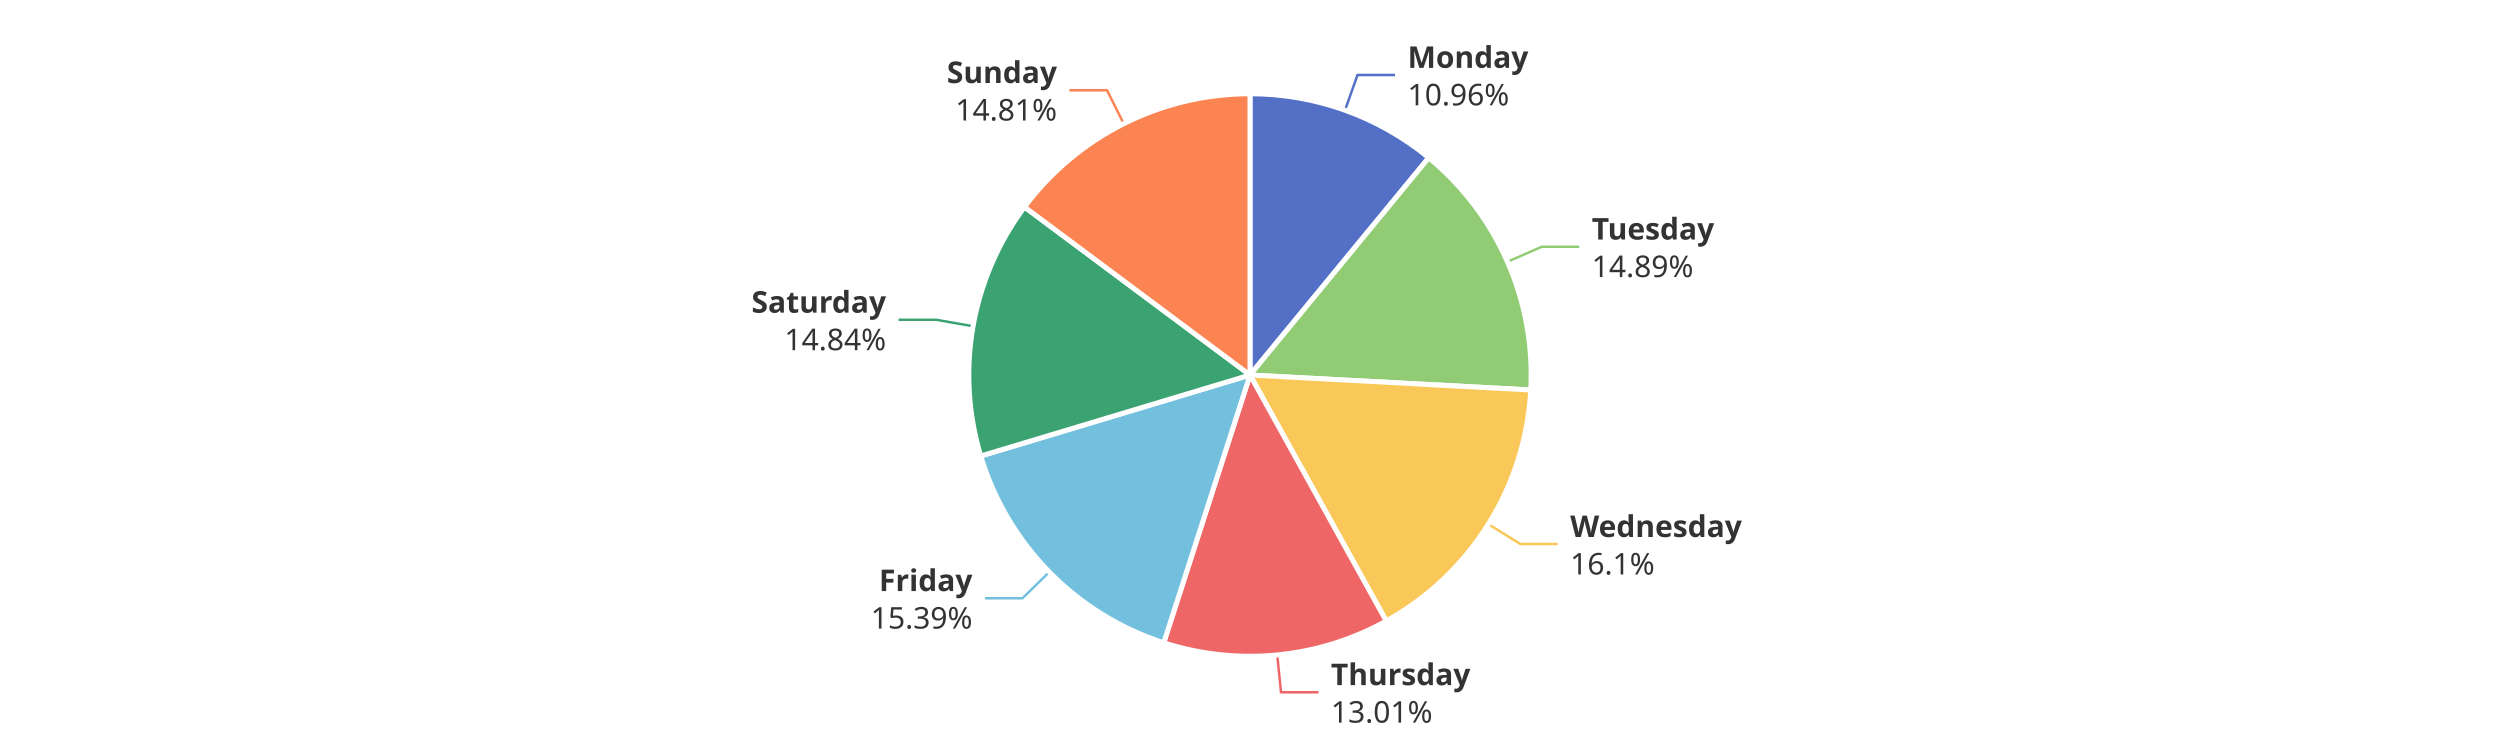
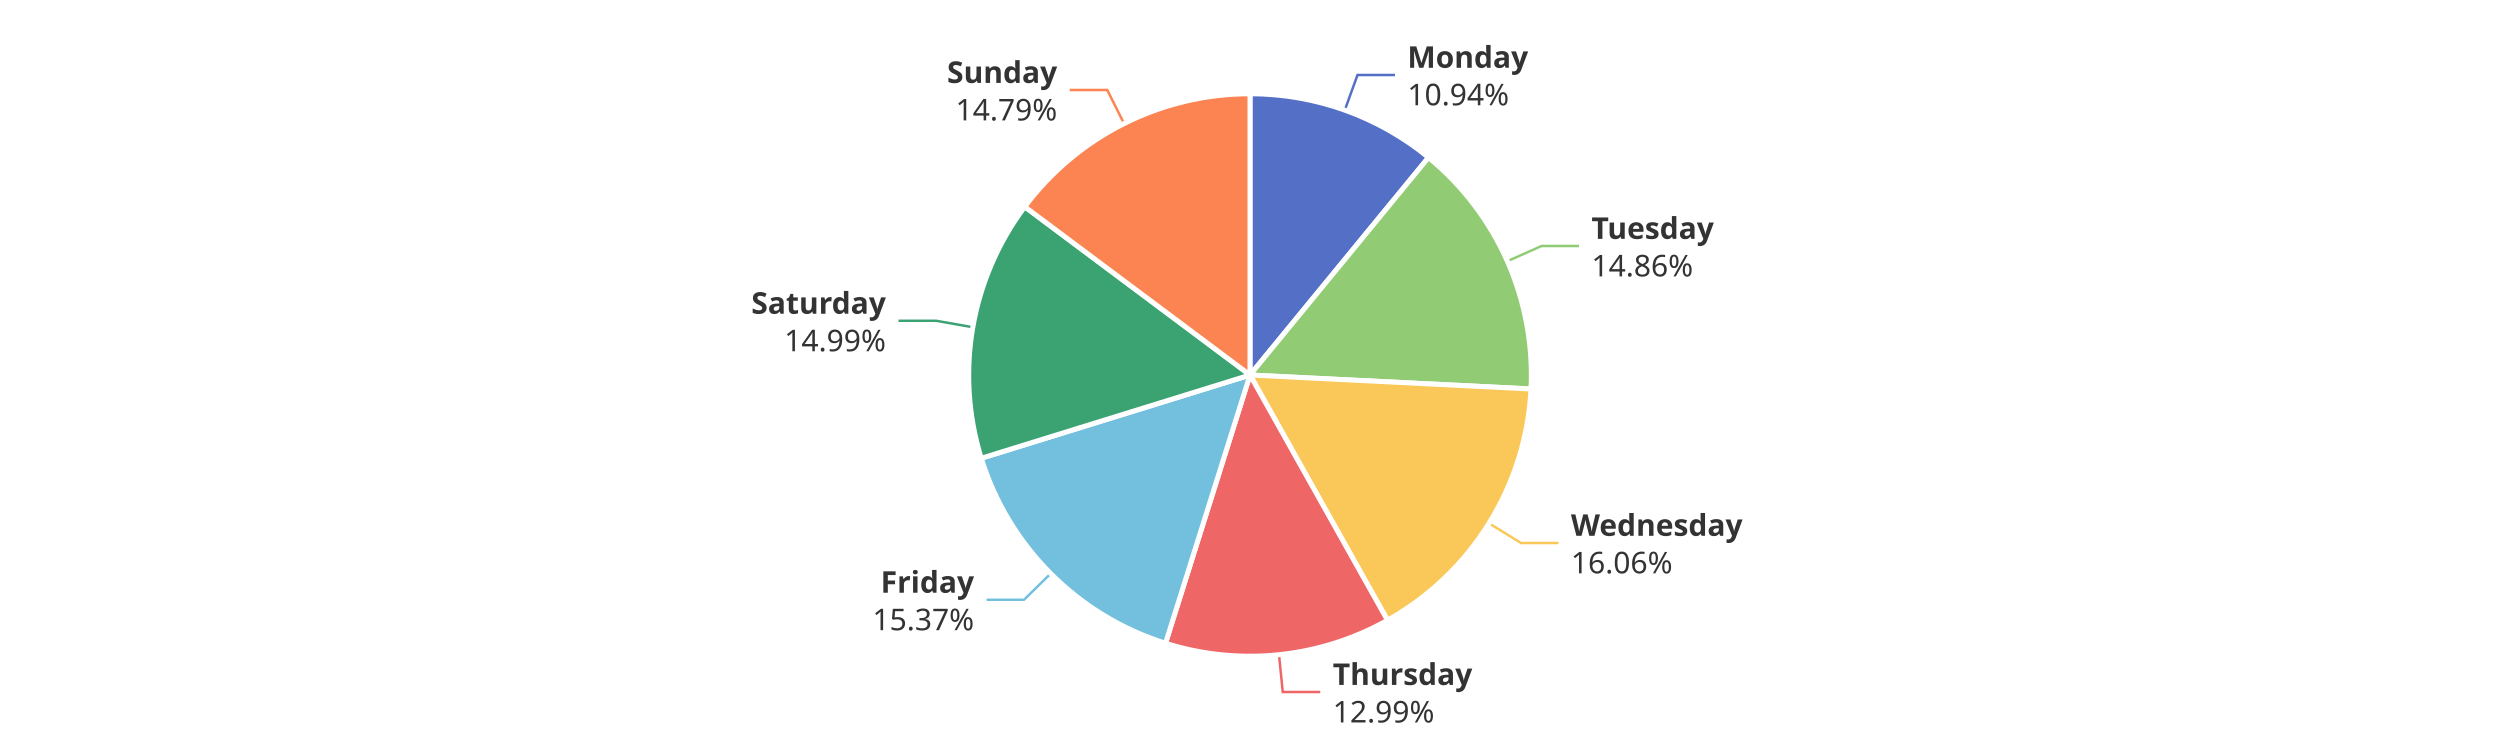
<svg xmlns="http://www.w3.org/2000/svg" width="1000" height="300" version="1.1" baseProfile="full" viewBox="0 0 1000 300">
  <rect width="1000" height="300" x="0" y="0" id="0" fill="#ffffff" />
-   <polyline points="538 44.1 543 30 558 30" fill="none" stroke="#5470c6" />
-   <polyline points="603 104.7 616.7 98.7 631.7 98.7" fill="none" stroke="#91cc75" />
-   <polyline points="595.4 209.7 608.1 217.6 623.1 217.6" fill="none" stroke="#fac858" />
-   <polyline points="510.9 262 512.4 276.9 527.4 276.9" fill="none" stroke="#ee6666" />
-   <polyline points="419.7 228.8 409 239.3 394 239.3" fill="none" stroke="#73c0de" />
-   <polyline points="389.2 130.5 374.4 127.9 359.4 127.9" fill="none" stroke="#3ba272" />
-   <polyline points="449.5 49.5 442.8 36.1 427.8 36.1" fill="none" stroke="#fc8452" />
-   <path d="M500 37.5A112.5 112.5 0 0 1 571.5 63.1L500 150Z" fill="#5470c6" stroke="#fff" stroke-width="2" stroke-linejoin="round" />
-   <path d="M571.5 63.1A112.5 112.5 0 0 1 612.3 156L500 150Z" fill="#91cc75" stroke="#fff" stroke-width="2" stroke-linejoin="round" />
-   <path d="M612.3 156A112.5 112.5 0 0 1 554.5 248.4L500 150Z" fill="#fac858" stroke="#fff" stroke-width="2" stroke-linejoin="round" />
-   <path d="M554.5 248.4A112.5 112.5 0 0 1 465.5 257.1L500 150Z" fill="#ee6666" stroke="#fff" stroke-width="2" stroke-linejoin="round" />
-   <path d="M465.5 257.1A112.5 112.5 0 0 1 392.3 182.4L500 150Z" fill="#73c0de" stroke="#fff" stroke-width="2" stroke-linejoin="round" />
-   <path d="M392.3 182.4A112.5 112.5 0 0 1 409.8 82.8L500 150Z" fill="#3ba272" stroke="#fff" stroke-width="2" stroke-linejoin="round" />
-   <path d="M409.8 82.8A112.5 112.5 0 0 1 500 37.5L500 150Z" fill="#fc8452" stroke="#fff" stroke-width="2" stroke-linejoin="round" />
-   <path d="M0 -15l42.8 0l0 30l-42.8 0Z" transform="translate(563.0383 29.9835)" fill="none" />
-   <text dominant-baseline="central" text-anchor="start" style="font-size:12px;font-family:sans-serif;font-weight:bold;" y="-7.5" transform="translate(563.0383 29.9835)" fill="#333" stroke="rgb(255,255,255)" stroke-width="2" paint-order="stroke" stroke-miterlimit="2">Monday</text>
-   <text dominant-baseline="central" text-anchor="start" style="font-size:12px;font-family:sans-serif;" y="7.5" transform="translate(563.0383 29.9835)" fill="#333" stroke="rgb(255,255,255)" stroke-width="2" paint-order="stroke" stroke-miterlimit="2">10.96%</text>
-   <path d="M0 -15l46.2 0l0 30l-46.2 0Z" transform="translate(636.7094 98.6661)" fill="none" />
-   <text dominant-baseline="central" text-anchor="start" style="font-size:12px;font-family:sans-serif;font-weight:bold;" y="-7.5" transform="translate(636.7094 98.6661)" fill="#333" stroke="rgb(255,255,255)" stroke-width="2" paint-order="stroke" stroke-miterlimit="2">Tuesday</text>
-   <text dominant-baseline="central" text-anchor="start" style="font-size:12px;font-family:sans-serif;" y="7.5" transform="translate(636.7094 98.6661)" fill="#333" stroke="rgb(255,255,255)" stroke-width="2" paint-order="stroke" stroke-miterlimit="2">14.89%</text>
-   <path d="M0 -15l63.6 0l0 30l-63.6 0Z" transform="translate(628.0789 217.6402)" fill="none" />
-   <text dominant-baseline="central" text-anchor="start" style="font-size:12px;font-family:sans-serif;font-weight:bold;" y="-7.5" transform="translate(628.0789 217.6402)" fill="#333" stroke="rgb(255,255,255)" stroke-width="2" paint-order="stroke" stroke-miterlimit="2">Wednesday</text>
-   <text dominant-baseline="central" text-anchor="start" style="font-size:12px;font-family:sans-serif;" y="7.5" transform="translate(628.0789 217.6402)" fill="#333" stroke="rgb(255,255,255)" stroke-width="2" paint-order="stroke" stroke-miterlimit="2">16.1%</text>
-   <path d="M0 -15l50.2 0l0 30l-50.2 0Z" transform="translate(532.3577 276.8997)" fill="none" />
-   <text dominant-baseline="central" text-anchor="start" style="font-size:12px;font-family:sans-serif;font-weight:bold;" y="-7.5" transform="translate(532.3577 276.8997)" fill="#333" stroke="rgb(255,255,255)" stroke-width="2" paint-order="stroke" stroke-miterlimit="2">Thursday</text>
-   <text dominant-baseline="central" text-anchor="start" style="font-size:12px;font-family:sans-serif;" y="7.5" transform="translate(532.3577 276.8997)" fill="#333" stroke="rgb(255,255,255)" stroke-width="2" paint-order="stroke" stroke-miterlimit="2">13.01%</text>
-   <path d="M-40.9 -15l40.9 0l0 30l-40.9 0Z" transform="translate(388.9702 239.2738)" fill="none" />
-   <text dominant-baseline="central" text-anchor="end" style="font-size:12px;font-family:sans-serif;font-weight:bold;" y="-7.5" transform="translate(388.9702 239.2738)" fill="#333" stroke="rgb(255,255,255)" stroke-width="2" paint-order="stroke" stroke-miterlimit="2">Friday</text>
-   <text dominant-baseline="central" text-anchor="end" style="font-size:12px;font-family:sans-serif;" y="7.5" transform="translate(388.9702 239.2738)" fill="#333" stroke="rgb(255,255,255)" stroke-width="2" paint-order="stroke" stroke-miterlimit="2">15.39%</text>
-   <path d="M-48.2 -15l48.2 0l0 30l-48.2 0Z" transform="translate(354.4262 127.9212)" fill="none" />
-   <text dominant-baseline="central" text-anchor="end" style="font-size:12px;font-family:sans-serif;font-weight:bold;" y="-7.5" transform="translate(354.4262 127.9212)" fill="#333" stroke="rgb(255,255,255)" stroke-width="2" paint-order="stroke" stroke-miterlimit="2">Saturday</text>
-   <text dominant-baseline="central" text-anchor="end" style="font-size:12px;font-family:sans-serif;" y="7.5" transform="translate(354.4262 127.9212)" fill="#333" stroke="rgb(255,255,255)" stroke-width="2" paint-order="stroke" stroke-miterlimit="2">14.84%</text>
-   <path d="M-40.9 -15l40.9 0l0 30l-40.9 0Z" transform="translate(422.7953 36.0532)" fill="none" />
-   <text dominant-baseline="central" text-anchor="end" style="font-size:12px;font-family:sans-serif;font-weight:bold;" y="-7.5" transform="translate(422.7953 36.0532)" fill="#333" stroke="rgb(255,255,255)" stroke-width="2" paint-order="stroke" stroke-miterlimit="2">Sunday</text>
-   <text dominant-baseline="central" text-anchor="end" style="font-size:12px;font-family:sans-serif;" y="7.5" transform="translate(422.7953 36.0532)" fill="#333" stroke="rgb(255,255,255)" stroke-width="2" paint-order="stroke" stroke-miterlimit="2">14.81%</text>
+   <polyline points="537.9 44.1 543 30 558 30" fill="none" stroke="#5470c6" />
+   <polyline points="602.9 104.5 616.6 98.4 631.6 98.4" fill="none" stroke="#91cc75" />
+   <polyline points="595.6 209.3 608.4 217.2 623.4 217.2" fill="none" stroke="#fac858" />
+   <polyline points="511.6 261.9 513.1 276.8 528.1 276.8" fill="none" stroke="#ee6666" />
+   <polyline points="420.3 229.4 409.6 239.9 394.6 239.9" fill="none" stroke="#73c0de" />
+   <polyline points="389.1 130.9 374.4 128.3 359.4 128.3" fill="none" stroke="#3ba272" />
+   <polyline points="449.6 49.4 442.9 36 427.9 36" fill="none" stroke="#fc8452" />
+   <path d="M500 37.5A112.5 112.5 0 0 1 571.4 63L500 150Z" fill="#5470c6" stroke="#fff" stroke-width="2" stroke-linejoin="round" />
+   <path d="M571.4 63A112.5 112.5 0 0 1 612.4 155.6L500 150Z" fill="#91cc75" stroke="#fff" stroke-width="2" stroke-linejoin="round" />
+   <path d="M612.4 155.6A112.5 112.5 0 0 1 555 248.1L500 150Z" fill="#fac858" stroke="#fff" stroke-width="2" stroke-linejoin="round" />
+   <path d="M555 248.1A112.5 112.5 0 0 1 466.2 257.3L500 150Z" fill="#ee6666" stroke="#fff" stroke-width="2" stroke-linejoin="round" />
+   <path d="M466.2 257.3A112.5 112.5 0 0 1 392.5 183.3L500 150Z" fill="#73c0de" stroke="#fff" stroke-width="2" stroke-linejoin="round" />
+   <path d="M392.5 183.3A112.5 112.5 0 0 1 409.9 82.7L500 150Z" fill="#3ba272" stroke="#fff" stroke-width="2" stroke-linejoin="round" />
+   <path d="M409.9 82.7A112.5 112.5 0 0 1 500 37.5L500 150Z" fill="#fc8452" stroke="#fff" stroke-width="2" stroke-linejoin="round" />
+   <path d="M0 -15l42.8 0l0 30l-42.8 0Z" transform="translate(562.9588 29.955)" fill="none" />
+   <text dominant-baseline="central" text-anchor="start" style="font-size:12px;font-family:sans-serif;font-weight:bold;" y="-7.5" transform="translate(562.9588 29.955)" fill="#333" stroke="rgb(255,255,255)" stroke-width="2" paint-order="stroke" stroke-miterlimit="2">Monday</text>
+   <text dominant-baseline="central" text-anchor="start" style="font-size:12px;font-family:sans-serif;" y="7.5" transform="translate(562.9588 29.955)" fill="#333" stroke="rgb(255,255,255)" stroke-width="2" paint-order="stroke" stroke-miterlimit="2">10.94%</text>
+   <path d="M0 -15l46.2 0l0 30l-46.2 0Z" transform="translate(636.5903 98.3961)" fill="none" />
+   <text dominant-baseline="central" text-anchor="start" style="font-size:12px;font-family:sans-serif;font-weight:bold;" y="-7.5" transform="translate(636.5903 98.3961)" fill="#333" stroke="rgb(255,255,255)" stroke-width="2" paint-order="stroke" stroke-miterlimit="2">Tuesday</text>
+   <text dominant-baseline="central" text-anchor="start" style="font-size:12px;font-family:sans-serif;" y="7.5" transform="translate(636.5903 98.3961)" fill="#333" stroke="rgb(255,255,255)" stroke-width="2" paint-order="stroke" stroke-miterlimit="2">14.86%</text>
+   <path d="M0 -15l63.6 0l0 30l-63.6 0Z" transform="translate(628.3686 217.1752)" fill="none" />
+   <text dominant-baseline="central" text-anchor="start" style="font-size:12px;font-family:sans-serif;font-weight:bold;" y="-7.5" transform="translate(628.3686 217.1752)" fill="#333" stroke="rgb(255,255,255)" stroke-width="2" paint-order="stroke" stroke-miterlimit="2">Wednesday</text>
+   <text dominant-baseline="central" text-anchor="start" style="font-size:12px;font-family:sans-serif;" y="7.5" transform="translate(628.3686 217.1752)" fill="#333" stroke="rgb(255,255,255)" stroke-width="2" paint-order="stroke" stroke-miterlimit="2">16.06%</text>
+   <path d="M0 -15l50.2 0l0 30l-50.2 0Z" transform="translate(533.1136 276.8238)" fill="none" />
+   <text dominant-baseline="central" text-anchor="start" style="font-size:12px;font-family:sans-serif;font-weight:bold;" y="-7.5" transform="translate(533.1136 276.8238)" fill="#333" stroke="rgb(255,255,255)" stroke-width="2" paint-order="stroke" stroke-miterlimit="2">Thursday</text>
+   <text dominant-baseline="central" text-anchor="start" style="font-size:12px;font-family:sans-serif;" y="7.5" transform="translate(533.1136 276.8238)" fill="#333" stroke="rgb(255,255,255)" stroke-width="2" paint-order="stroke" stroke-miterlimit="2">12.99%</text>
+   <path d="M-40.9 -15l40.9 0l0 30l-40.9 0Z" transform="translate(389.6247 239.9364)" fill="none" />
+   <text dominant-baseline="central" text-anchor="end" style="font-size:12px;font-family:sans-serif;font-weight:bold;" y="-7.5" transform="translate(389.6247 239.9364)" fill="#333" stroke="rgb(255,255,255)" stroke-width="2" paint-order="stroke" stroke-miterlimit="2">Friday</text>
+   <text dominant-baseline="central" text-anchor="end" style="font-size:12px;font-family:sans-serif;" y="7.5" transform="translate(389.6247 239.9364)" fill="#333" stroke="rgb(255,255,255)" stroke-width="2" paint-order="stroke" stroke-miterlimit="2">15.37%</text>
+   <path d="M-48.2 -15l48.2 0l0 30l-48.2 0Z" transform="translate(354.3537 128.3377)" fill="none" />
+   <text dominant-baseline="central" text-anchor="end" style="font-size:12px;font-family:sans-serif;font-weight:bold;" y="-7.5" transform="translate(354.3537 128.3377)" fill="#333" stroke="rgb(255,255,255)" stroke-width="2" paint-order="stroke" stroke-miterlimit="2">Saturday</text>
+   <text dominant-baseline="central" text-anchor="end" style="font-size:12px;font-family:sans-serif;" y="7.5" transform="translate(354.3537 128.3377)" fill="#333" stroke="rgb(255,255,255)" stroke-width="2" paint-order="stroke" stroke-miterlimit="2">14.99%</text>
+   <path d="M-40.9 -15l40.9 0l0 30l-40.9 0Z" transform="translate(422.8722 36.0146)" fill="none" />
+   <text dominant-baseline="central" text-anchor="end" style="font-size:12px;font-family:sans-serif;font-weight:bold;" y="-7.5" transform="translate(422.8722 36.0146)" fill="#333" stroke="rgb(255,255,255)" stroke-width="2" paint-order="stroke" stroke-miterlimit="2">Sunday</text>
+   <text dominant-baseline="central" text-anchor="end" style="font-size:12px;font-family:sans-serif;" y="7.5" transform="translate(422.8722 36.0146)" fill="#333" stroke="rgb(255,255,255)" stroke-width="2" paint-order="stroke" stroke-miterlimit="2">14.79%</text>
</svg>
